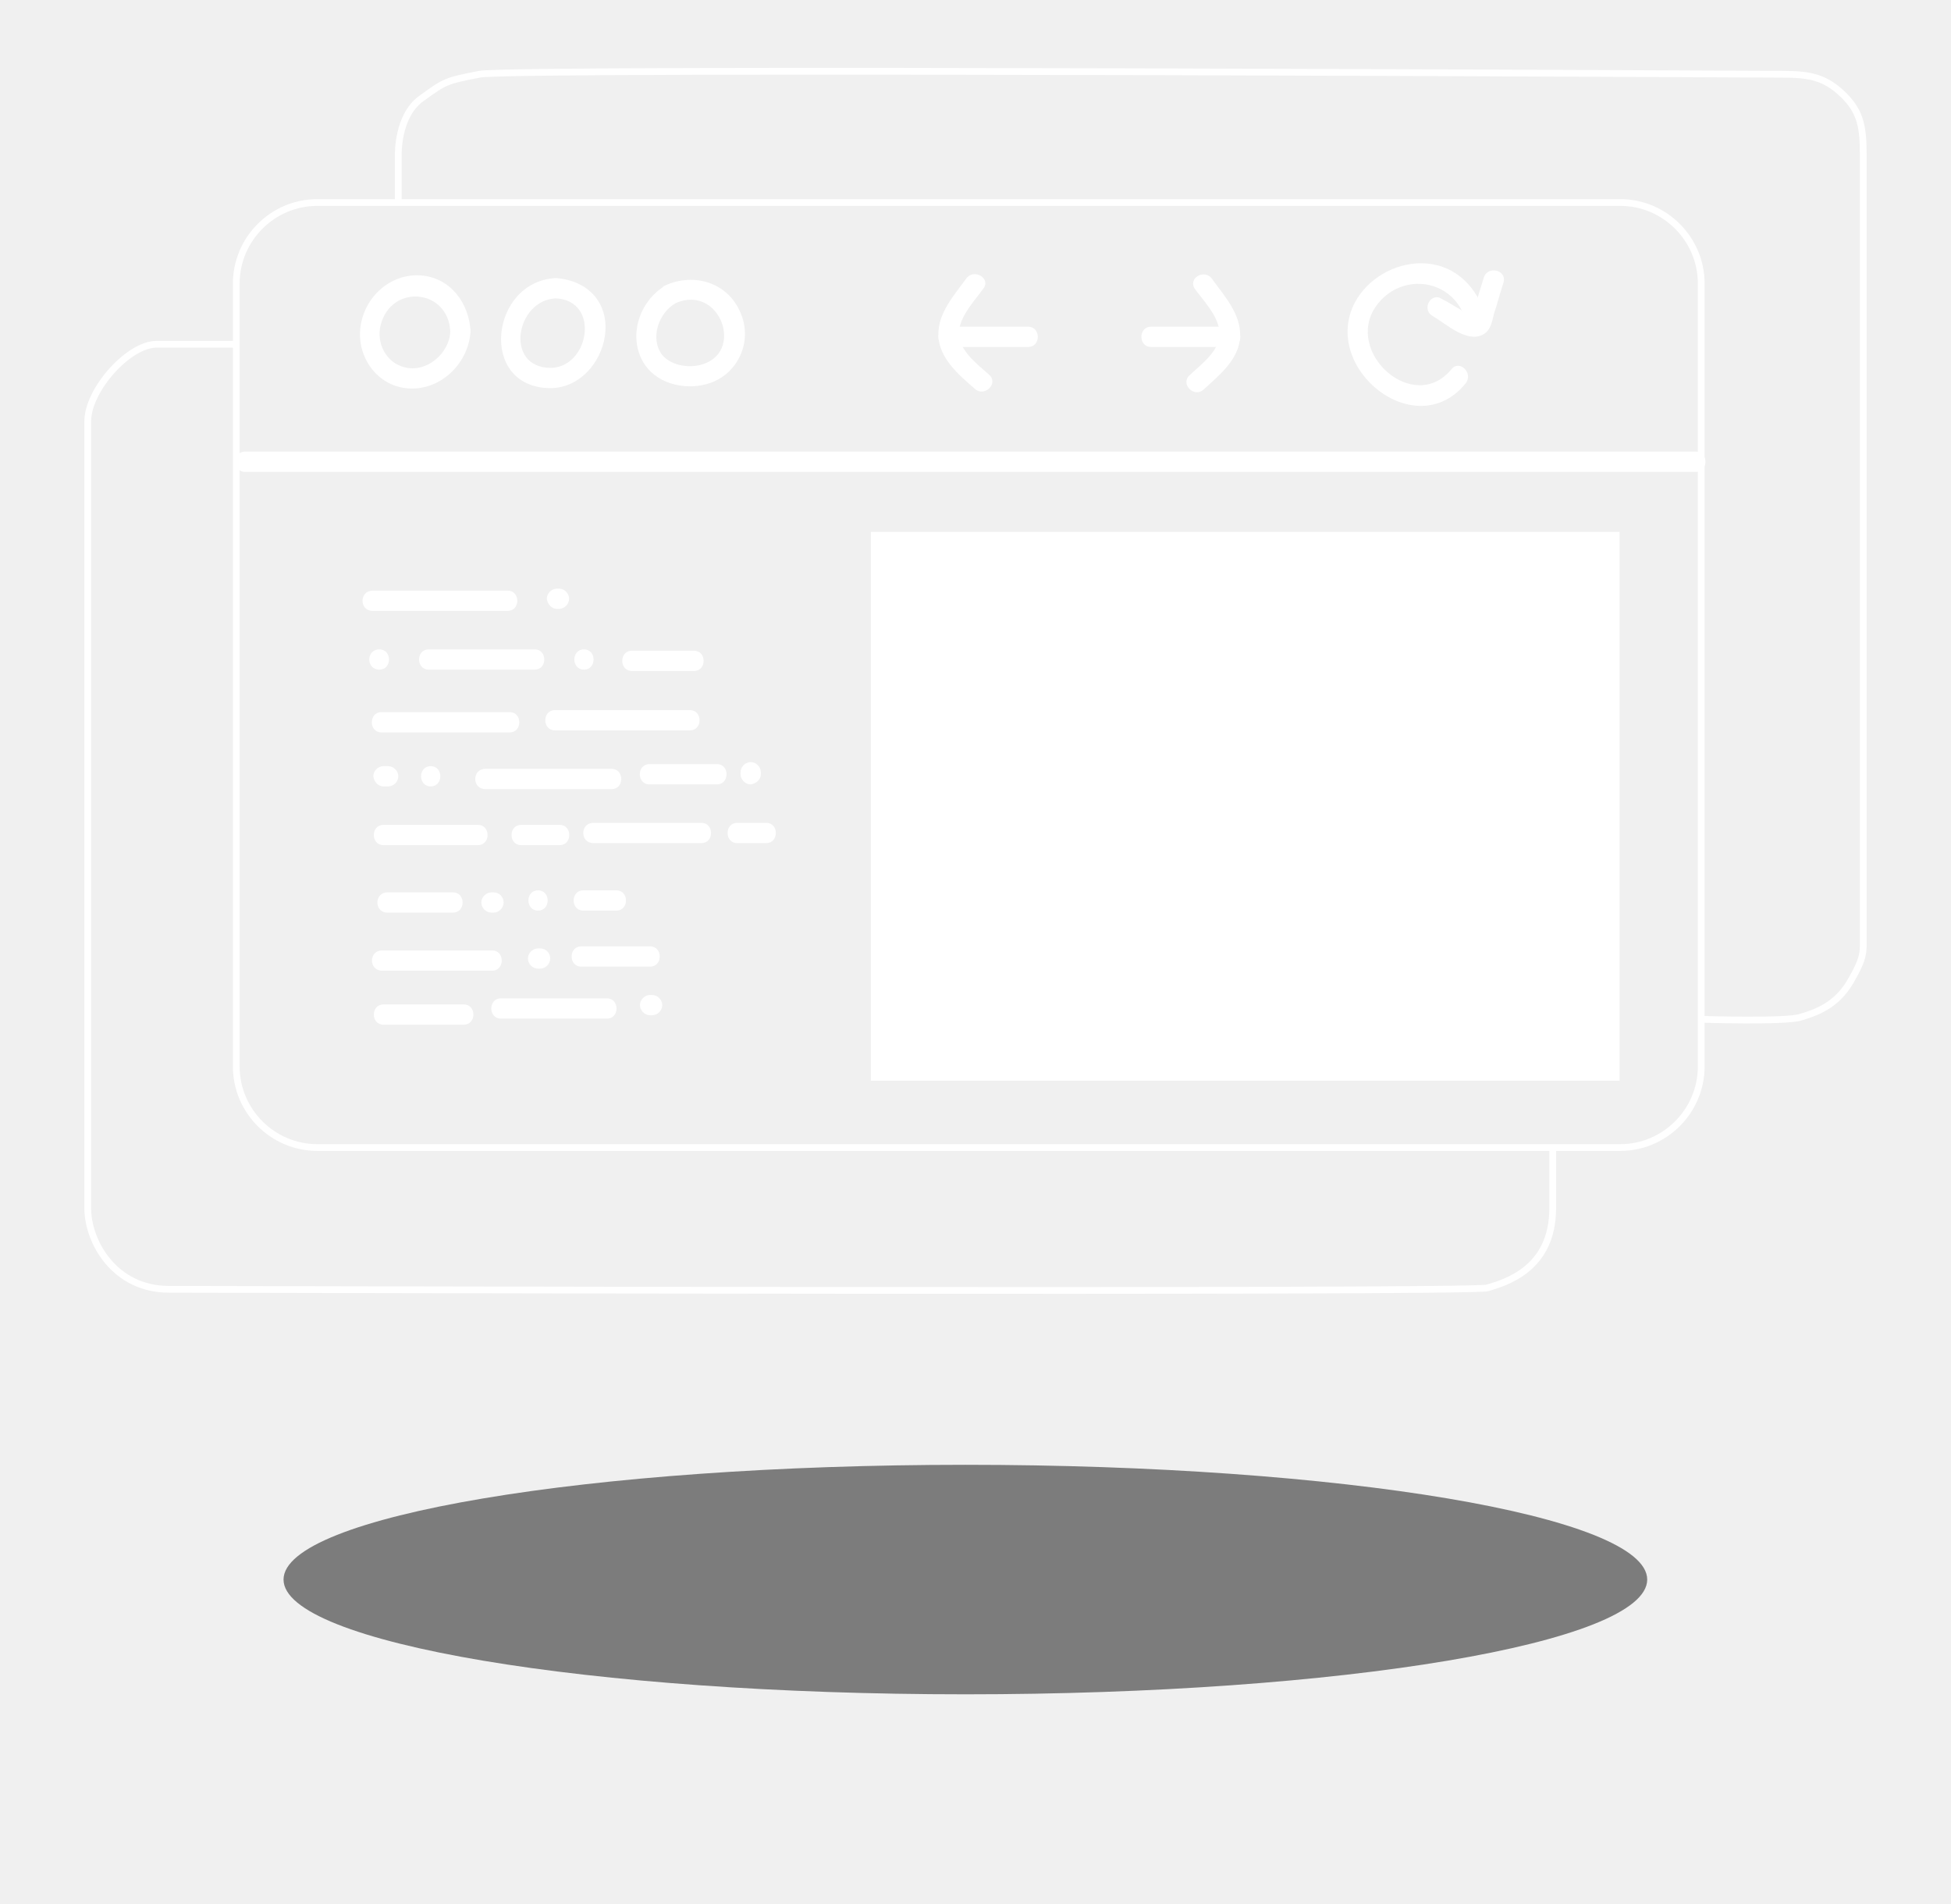
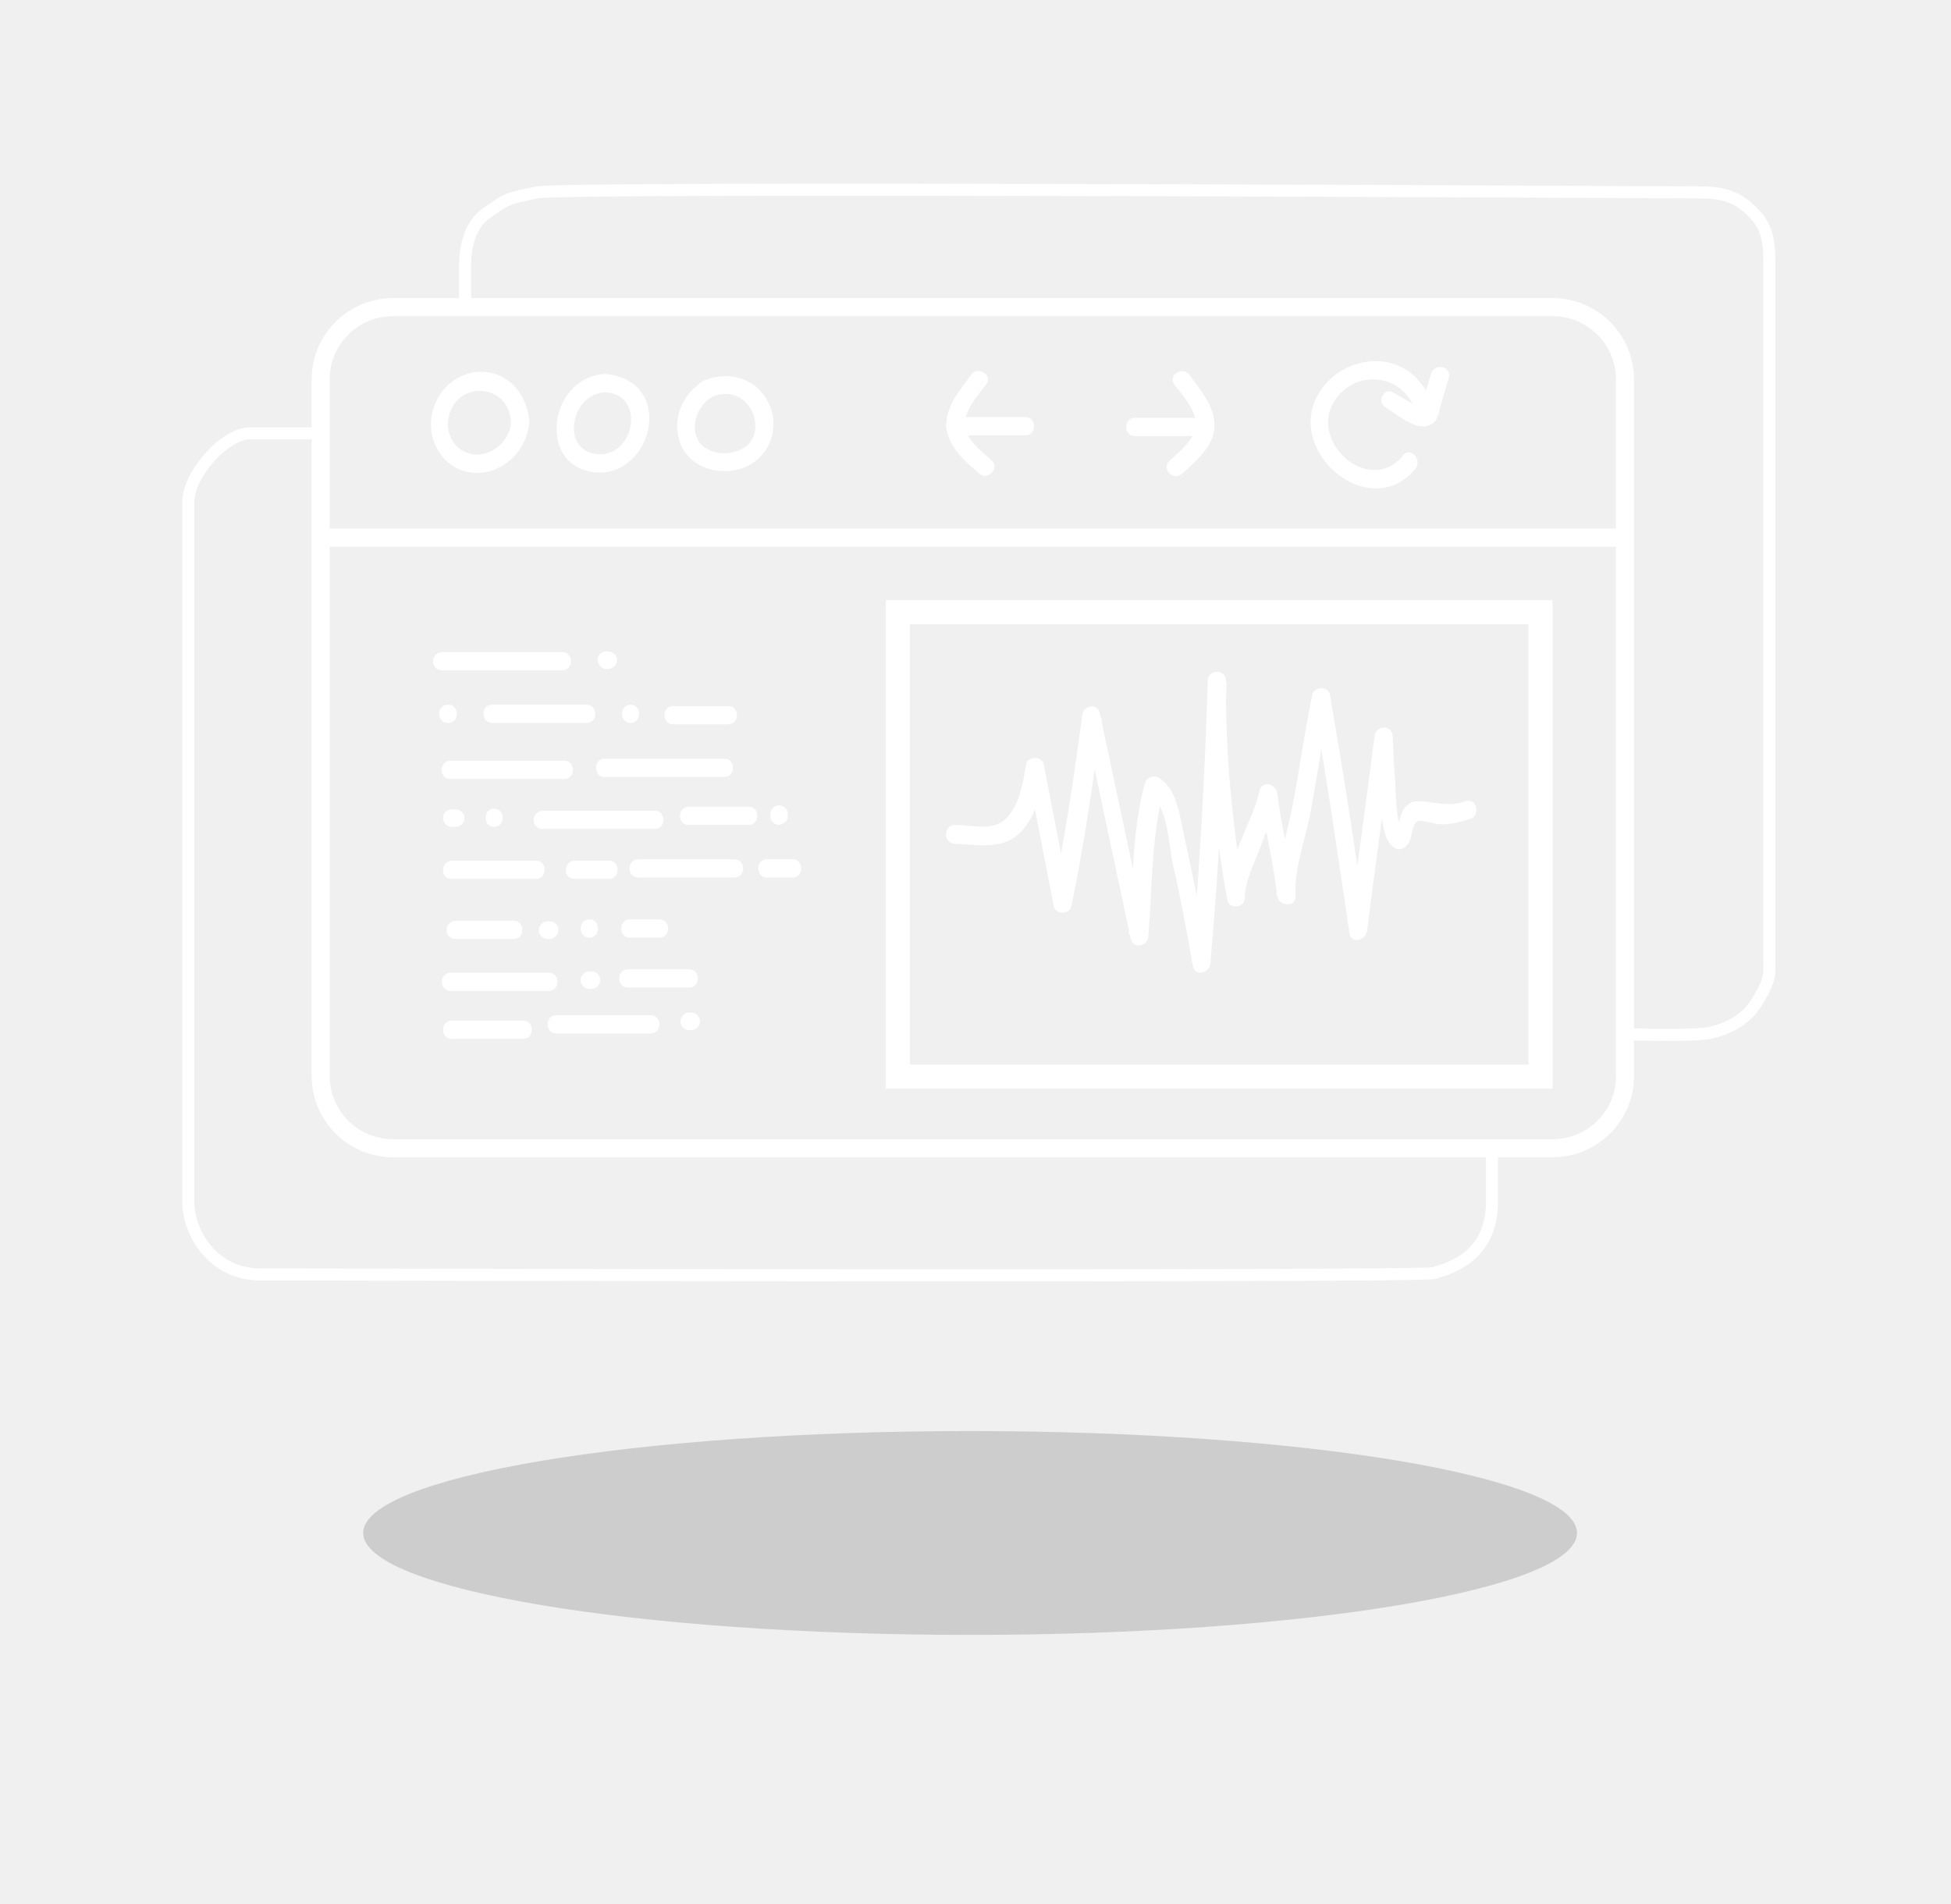
- <svg xmlns="http://www.w3.org/2000/svg" version="1.1" x="0px" y="0px" viewBox="0 0 289 282" style="enable-background:new 0 0 289 282;" xml:space="preserve">
+ <svg xmlns="http://www.w3.org/2000/svg" version="1.1" id="Layer_1" x="0px" y="0px" viewBox="0 0 289 282" style="enable-background:new 0 0 289 282;" xml:space="preserve">
  <style type="text/css">
- 	.st0{fill:#7C7C7C;}
- 	.st1{fill:none;stroke:#FFFFFF;stroke-miterlimit:10;}
+ 	.st0{opacity:0.3;fill:#7C7C7C;}
+ 	.st1{fill:none;stroke:#FFFFFF;stroke-width:1.78;stroke-miterlimit:10;}
	.st2{fill:#FFFFFF;}
- 	.st3{fill:#FFFFFF;stroke:#FFFFFF;stroke-width:4;stroke-miterlimit:10;}
+ 	.st3{fill:none;stroke:#FFFFFF;stroke-width:3.561;stroke-miterlimit:10;}
+ 	.st4{fill:none;stroke:#FFFFFF;stroke-width:2.671;stroke-miterlimit:10;}
</style>
-   <g id="Layer_2">
- </g>
-   <g id="Layer_1">
+   <g id="Layer_1_1_">
    <g id="software_x5F_sensors">
-       <ellipse id="shadow_2_" class="st0" cx="143" cy="234" rx="101" ry="17" />
+       <ellipse id="shadow_2_" class="st0" cx="143.7" cy="227.1" rx="89.9" ry="15.1" />
      <g id="background_windows">
-         <path class="st1" d="M252,151c0,0,12.4,0.4,14.7-0.3c2.3-0.7,5.3-1.7,7.4-5.3s1.9-4.4,1.9-6.4s0-112,0-116s-0.3-6.4-3-9s-5-3-9-3     S76,10,71,11s-5,1-8.6,3.6S59,23,59,23v7" />
-         <path class="st1" d="M35,51c0,0-7.6,0-11.8,0S13,57.8,13,62.4S13,174,13,179s4,12,12,12s192.7,0.5,195.3-0.2     C223,190,230,188,230,179s0-9,0-9" />
+         <path class="st1" d="M240.7,153.2c0,0,11,0.4,13.1-0.3c2-0.6,4.7-1.5,6.6-4.7c1.9-3.2,1.7-3.9,1.7-5.7c0-1.8,0-99.7,0-103.3     c0-3.6-0.3-5.7-2.7-8s-4.5-2.7-8-2.7c-3.6,0-167.3-0.9-171.8,0c-4.5,0.9-4.5,0.9-7.7,3.2c-3.2,2.3-3,7.5-3,7.5v6.2" />
+         <path class="st1" d="M47.5,64.2c0,0-6.8,0-10.5,0s-9.1,6.1-9.1,10.1c0,4.1,0,99.3,0,103.8s3.6,10.7,10.7,10.7     s171.5,0.4,173.8-0.2c2.4-0.7,8.6-2.5,8.6-10.5s0-8,0-8" />
      </g>
      <g id="main_window">
        <g id="display">
          <g>
            <g>
-               <path class="st2" d="M140.6,119.3c3,0.1,6.4,0.8,9.2-0.7c4-2.2,4.9-7.6,5.7-11.5c-1,0-1.9,0-2.9,0c1.5,7.5,2.9,15.1,4.4,22.6        c0.3,1.4,2.6,1.4,2.9,0c2.1-10.4,3.7-21,5-31.5c-1,0.1-2,0.3-2.9,0.4c2.6,12.1,5.2,24.3,7.7,36.4c0.4,1.8,2.8,1.2,2.9-0.4        c0.7-8.1,0.5-16.4,2.6-24.4c-0.7,0.3-1.5,0.6-2.2,0.9c2.8,1.5,3.1,8.7,3.7,11.4c1.3,5.7,2.4,11.3,3.4,17.1        c0.3,1.8,2.8,1.2,2.9-0.4c1.3-15.6,2.2-31.2,2.7-46.8c-1,0-2,0-3,0c-0.2,12.1,1,24.4,3.1,36.3c0.3,1.7,3,1.3,2.9-0.4        c0-2.6,1.7-5.9,2.6-8.3c1-2.8,2.2-5.6,2.8-8.5c-1-0.1-2-0.3-2.9-0.4c0.8,5.7,2.2,11.3,2.9,17.1c0.2,1.8,3.1,2,3,0        c-0.2-4.3,1.5-8.9,2.4-13.1c1.2-6.5,2.1-13,3.5-19.5c-1,0-1.9,0-2.9,0c2.2,13,4.2,26,6.1,39c0.3,1.8,2.7,1.1,2.9-0.4        c1.4-10.8,2.9-21.7,4.3-32.5c-1,0-2,0-3,0c0.2,4.1,0.3,8.2,1,12.3c0.3,1.9,0.5,5.3,2.4,6.4c0.6,0.4,1.3,0.2,1.8-0.2        c1.3-1,0.8-3.3,1.9-4.2c0.4-0.4,2.8,0.5,3.7,0.5c1.8,0.1,3.4-0.3,5.2-0.9c1.8-0.7,1-3.6-0.8-2.9c-2.8,1-4.9,0.1-7.6,0        c-0.7,0-1.2,0-1.8,0.4c-1.8,1.1-1.3,3.9-2.7,5c0.6-0.1,1.2-0.2,1.8-0.2c-1.1-0.7-1.3-7-1.4-8.1c-0.2-2.6-0.3-5.3-0.4-8        c-0.1-2-2.8-1.9-3,0c-1.4,10.8-2.9,21.7-4.3,32.5c1-0.1,2-0.3,2.9-0.4c-1.8-13-3.8-26-6.1-39c-0.3-1.5-2.6-1.4-2.9,0        c-1.5,6.8-2.3,13.7-3.7,20.5c-0.9,4.2-2.4,8.7-2.3,13c1,0,2,0,3,0c-0.7-5.7-2.2-11.3-2.9-17.1c-0.2-1.5-2.5-2.2-2.9-0.4        c-1.3,5.7-5.6,11.7-5.5,17.6c1-0.1,2-0.3,2.9-0.4c-2-11.6-3.2-23.7-3-35.5c0-1.9-2.9-1.9-3,0c-0.5,15.6-1.3,31.2-2.7,46.8        c1-0.1,2-0.3,2.9-0.4c-1.2-6.9-2.7-13.8-4.2-20.6c-0.7-3.1-1.2-8-4.3-9.7c-0.8-0.4-1.9-0.1-2.2,0.9        c-2.2,8.2-1.9,16.8-2.7,25.2c1-0.1,2-0.3,2.9-0.4c-2.6-12.1-5.2-24.3-7.7-36.4c-0.4-1.8-2.8-1.1-2.9,0.4        c-1.3,10.3-2.9,20.5-4.9,30.7c1,0,1.9,0,2.9,0c-1.5-7.5-2.9-15.1-4.4-22.6c-0.3-1.4-2.6-1.4-2.9,0c-0.6,3.4-1.3,8.8-5.1,10.1        c-2.1,0.7-4.7,0-6.8,0C138.6,116.3,138.6,119.3,140.6,119.3L140.6,119.3z" />
-             </g>
-           </g>
-           <rect x="131" y="80.8" class="st3" width="106.9" height="77.3" />
+               <path class="st2" d="M141.5,125c2.7,0.1,5.7,0.7,8.2-0.6c3.6-2,4.4-6.8,5.1-10.2c-0.9,0-1.7,0-2.6,0        c1.3,6.7,2.6,13.4,3.9,20.1c0.3,1.2,2.3,1.2,2.6,0c1.9-9.3,3.3-18.7,4.5-28c-0.9,0.1-1.8,0.3-2.6,0.4        c2.3,10.8,4.6,21.6,6.9,32.4c0.4,1.6,2.5,1.1,2.6-0.4c0.6-7.2,0.4-14.6,2.3-21.7c-0.6,0.3-1.3,0.5-2,0.8        c2.5,1.3,2.8,7.7,3.3,10.1c1.2,5.1,2.1,10.1,3,15.2c0.3,1.6,2.5,1.1,2.6-0.4c1.2-13.9,2-27.8,2.4-41.7c-0.9,0-1.8,0-2.7,0        c-0.2,10.8,0.9,21.7,2.8,32.3c0.3,1.5,2.7,1.2,2.6-0.4c0-2.3,1.5-5.3,2.3-7.4c0.9-2.5,2-5,2.5-7.6c-0.9-0.1-1.8-0.3-2.6-0.4        c0.7,5.1,2,10.1,2.6,15.2c0.2,1.6,2.8,1.8,2.7,0c-0.2-3.8,1.3-7.9,2.1-11.7c1.1-5.8,1.9-11.6,3.1-17.4c-0.9,0-1.7,0-2.6,0        c2,11.6,3.7,23.1,5.4,34.7c0.3,1.6,2.4,1,2.6-0.4c1.2-9.6,2.6-19.3,3.8-28.9c-0.9,0-1.8,0-2.7,0c0.2,3.6,0.3,7.3,0.9,10.9        c0.3,1.7,0.4,4.7,2.1,5.7c0.5,0.4,1.2,0.2,1.6-0.2c1.2-0.9,0.7-2.9,1.7-3.7c0.4-0.4,2.5,0.4,3.3,0.4c1.6,0.1,3-0.3,4.6-0.8        c1.6-0.6,0.9-3.2-0.7-2.6c-2.5,0.9-4.4,0.1-6.8,0c-0.6,0-1.1,0-1.6,0.4c-1.6,1-1.2,3.5-2.4,4.5c0.5-0.1,1.1-0.2,1.6-0.2        c-1-0.6-1.2-6.2-1.2-7.2c-0.2-2.3-0.3-4.7-0.4-7.1c-0.1-1.8-2.5-1.7-2.7,0c-1.2,9.6-2.6,19.3-3.8,28.9        c0.9-0.1,1.8-0.3,2.6-0.4c-1.6-11.6-3.4-23.1-5.4-34.7c-0.3-1.3-2.3-1.2-2.6,0c-1.3,6.1-2,12.2-3.3,18.2        c-0.8,3.7-2.1,7.7-2,11.6c0.9,0,1.8,0,2.7,0c-0.6-5.1-2-10.1-2.6-15.2c-0.2-1.3-2.2-2-2.6-0.4c-1.2,5.1-5,10.4-4.9,15.7        c0.9-0.1,1.8-0.3,2.6-0.4c-1.8-10.3-2.8-21.1-2.7-31.6c0-1.7-2.6-1.7-2.7,0c-0.4,13.9-1.2,27.8-2.4,41.7        c0.9-0.1,1.8-0.3,2.6-0.4c-1.1-6.1-2.4-12.3-3.7-18.3c-0.6-2.8-1.1-7.1-3.8-8.6c-0.7-0.4-1.7-0.1-2,0.8        c-2,7.3-1.7,15-2.4,22.4c0.9-0.1,1.8-0.3,2.6-0.4c-2.3-10.8-4.6-21.6-6.9-32.4c-0.4-1.6-2.5-1-2.6,0.4        c-1.2,9.2-2.6,18.2-4.4,27.3c0.9,0,1.7,0,2.6,0c-1.3-6.7-2.6-13.4-3.9-20.1c-0.3-1.2-2.3-1.2-2.6,0c-0.5,3-1.2,7.8-4.5,9        c-1.9,0.6-4.2,0-6.1,0C139.7,122.3,139.7,125,141.5,125L141.5,125z" />
+             </g>
+           </g>
+           <rect x="133" y="90.7" class="st3" width="95.2" height="68.8" />
        </g>
        <g id="code">
          <g>
            <g>
-               <path class="st2" d="M74.2,150.9c5.2,0,10.5,0,15.7,0c1.9,0,1.9-3,0-3c-5.2,0-10.5,0-15.7,0C72.3,147.9,72.3,150.9,74.2,150.9        L74.2,150.9z" />
-             </g>
-           </g>
-           <g>
-             <g>
-               <path class="st2" d="M96.6,147.4c-0.1,0-0.2,0-0.3,0c-0.8,0-1.5,0.7-1.5,1.5s0.7,1.5,1.5,1.5c0.1,0,0.2,0,0.3,0        c0.8,0,1.5-0.7,1.5-1.5C98.1,148.1,97.4,147.4,96.6,147.4L96.6,147.4z" />
-             </g>
-           </g>
-           <g>
-             <g>
-               <path class="st2" d="M86.4,134.9c1.6,0,3.3,0,4.9,0c1.9,0,1.9-3,0-3c-1.6,0-3.3,0-4.9,0C84.5,131.9,84.5,134.9,86.4,134.9        L86.4,134.9z" />
-             </g>
-           </g>
-           <g>
-             <g>
-               <path class="st2" d="M80,140.5c-0.1,0-0.2,0-0.3,0c-0.8,0-1.5,0.7-1.5,1.5s0.7,1.5,1.5,1.5c0.1,0,0.2,0,0.3,0        c0.8,0,1.5-0.7,1.5-1.5S80.9,140.5,80,140.5L80,140.5z" />
-             </g>
-           </g>
-           <g>
-             <g>
-               <path class="st2" d="M86.1,143.2c3.4,0,6.8,0,10.2,0c1.9,0,1.9-3,0-3c-3.4,0-6.8,0-10.2,0C84.2,140.2,84.2,143.2,86.1,143.2        L86.1,143.2z" />
-             </g>
-           </g>
-           <g>
-             <g>
-               <path class="st2" d="M79.7,134.9c1.9,0,1.9-3,0-3C77.8,131.9,77.8,134.9,79.7,134.9L79.7,134.9z" />
-             </g>
-           </g>
-           <g>
-             <g>
-               <path class="st2" d="M77.2,125.2c1.9,0,3.8,0,5.7,0c1.9,0,1.9-3,0-3s-3.8,0-5.7,0S75.3,125.2,77.2,125.2L77.2,125.2z" />
-             </g>
-           </g>
-           <g>
-             <g>
-               <path class="st2" d="M87.9,124.9c5.3,0,10.7,0,16,0c1.9,0,1.9-3,0-3c-5.3,0-10.7,0-16,0C85.9,121.9,85.9,124.9,87.9,124.9        L87.9,124.9z" />
-             </g>
-           </g>
-           <g>
-             <g>
-               <path class="st2" d="M109.2,124.9c1.4,0,2.9,0,4.3,0c1.9,0,1.9-3,0-3c-1.4,0-2.9,0-4.3,0C107.3,121.9,107.3,124.9,109.2,124.9        L109.2,124.9z" />
-             </g>
-           </g>
-           <g>
-             <g>
-               <path class="st2" d="M93.6,99.4c3.1,0,6.1,0,9.2,0c1.9,0,1.9-3,0-3c-3.1,0-6.1,0-9.2,0C91.7,96.4,91.7,99.4,93.6,99.4        L93.6,99.4z" />
-             </g>
-           </g>
-           <g>
-             <g>
-               <path class="st2" d="M71.9,116.9c6.2,0,12.5,0,18.7,0c1.9,0,1.9-3,0-3c-6.2,0-12.5,0-18.7,0C69.9,113.9,69.9,116.9,71.9,116.9        L71.9,116.9z" />
-             </g>
-           </g>
-           <g>
-             <g>
-               <path class="st2" d="M96.2,116.2c3.3,0,6.7,0,10,0c1.9,0,1.9-3,0-3c-3.3,0-6.7,0-10,0C94.3,113.2,94.3,116.2,96.2,116.2        L96.2,116.2z" />
-             </g>
-           </g>
-           <g>
-             <g>
-               <path class="st2" d="M112.7,114.7c0-0.1,0-0.2,0-0.3c0-0.8-0.7-1.5-1.5-1.5s-1.5,0.7-1.5,1.5c0,0.1,0,0.2,0,0.3        c0,0.8,0.7,1.5,1.5,1.5C112,116.1,112.7,115.5,112.7,114.7L112.7,114.7z" />
-             </g>
-           </g>
-           <g>
-             <g>
-               <path class="st2" d="M63.5,99.2c5.2,0,10.5,0,15.7,0c1.9,0,1.9-3,0-3c-5.2,0-10.5,0-15.7,0C61.6,96.2,61.6,99.2,63.5,99.2        L63.5,99.2z" />
-             </g>
-           </g>
-           <g>
-             <g>
-               <path class="st2" d="M86.5,99.2c1.9,0,1.9-3,0-3S84.6,99.2,86.5,99.2L86.5,99.2z" />
-             </g>
-           </g>
-           <g>
-             <g>
-               <path class="st2" d="M56.5,108.5c6.3,0,12.7,0,19,0c1.9,0,1.9-3,0-3c-6.3,0-12.7,0-19,0C54.6,105.5,54.6,108.5,56.5,108.5        L56.5,108.5z" />
-             </g>
-           </g>
-           <g>
-             <g>
-               <path class="st2" d="M82.2,108.2c6.7,0,13.3,0,20,0c1.9,0,1.9-3,0-3c-6.7,0-13.3,0-20,0C80.3,105.2,80.3,108.2,82.2,108.2        L82.2,108.2z" />
-             </g>
-           </g>
-           <g>
-             <g>
-               <path class="st2" d="M55.2,90.5c6.7,0,13.3,0,20,0c1.9,0,1.9-3,0-3c-6.7,0-13.3,0-20,0C53.2,87.5,53.2,90.5,55.2,90.5        L55.2,90.5z" />
-             </g>
-           </g>
-           <g>
-             <g>
-               <path class="st2" d="M82.5,90.2c0.1,0,0.2,0,0.3,0c0.8,0,1.5-0.7,1.5-1.5s-0.7-1.5-1.5-1.5c-0.1,0-0.2,0-0.3,0        c-0.8,0-1.5,0.7-1.5,1.5C81.1,89.5,81.7,90.2,82.5,90.2L82.5,90.2z" />
-             </g>
-           </g>
-           <g>
-             <g>
-               <path class="st2" d="M56.2,99.2c1.9,0,1.9-3,0-3C54.2,96.2,54.2,99.2,56.2,99.2L56.2,99.2z" />
-             </g>
-           </g>
-           <g>
-             <g>
-               <path class="st2" d="M56.8,116.5c0.2,0,0.4,0,0.7,0c0.8,0,1.5-0.7,1.5-1.5s-0.7-1.5-1.5-1.5c-0.2,0-0.4,0-0.7,0        c-0.8,0-1.5,0.7-1.5,1.5C55.4,115.8,56,116.5,56.8,116.5L56.8,116.5z" />
-             </g>
-           </g>
-           <g>
-             <g>
-               <path class="st2" d="M63.8,116.5c1.9,0,1.9-3,0-3S61.9,116.5,63.8,116.5L63.8,116.5z" />
-             </g>
-           </g>
-           <g>
-             <g>
-               <path class="st2" d="M56.8,125.2c4.7,0,9.3,0,14,0c1.9,0,1.9-3,0-3c-4.7,0-9.3,0-14,0C54.9,122.2,54.9,125.2,56.8,125.2        L56.8,125.2z" />
-             </g>
-           </g>
-           <g>
-             <g>
-               <path class="st2" d="M57.4,135.2c3.2,0,6.4,0,9.7,0c1.9,0,1.9-3,0-3c-3.2,0-6.4,0-9.7,0C55.4,132.2,55.4,135.2,57.4,135.2        L57.4,135.2z" />
-             </g>
-           </g>
-           <g>
-             <g>
-               <path class="st2" d="M73.1,132.2c-0.1,0-0.2,0-0.3,0c-0.8,0-1.5,0.7-1.5,1.5s0.7,1.5,1.5,1.5c0.1,0,0.2,0,0.3,0        c0.8,0,1.5-0.7,1.5-1.5S74,132.2,73.1,132.2L73.1,132.2z" />
-             </g>
-           </g>
-           <g>
-             <g>
-               <path class="st2" d="M56.6,143.8c5.4,0,10.9,0,16.3,0c1.9,0,1.9-3,0-3c-5.4,0-10.9,0-16.3,0C54.6,140.8,54.6,143.8,56.6,143.8        L56.6,143.8z" />
-             </g>
-           </g>
-           <g>
-             <g>
-               <path class="st2" d="M56.8,151.8c4,0,7.9,0,11.9,0c1.9,0,1.9-3,0-3c-4,0-7.9,0-11.9,0C54.9,148.8,54.9,151.8,56.8,151.8        L56.8,151.8z" />
+               <path class="st2" d="M82.4,153.1c4.6,0,9.3,0,14,0c1.7,0,1.7-2.7,0-2.7c-4.6,0-9.3,0-14,0C80.7,150.4,80.7,153.1,82.4,153.1        L82.4,153.1z" />
+             </g>
+           </g>
+           <g>
+             <g>
+               <path class="st2" d="M102.4,150c-0.1,0-0.2,0-0.3,0c-0.7,0-1.3,0.6-1.3,1.3s0.6,1.3,1.3,1.3c0.1,0,0.2,0,0.3,0        c0.7,0,1.3-0.6,1.3-1.3C103.7,150.6,103.1,150,102.4,150L102.4,150z" />
+             </g>
+           </g>
+           <g>
+             <g>
+               <path class="st2" d="M93.3,138.9c1.4,0,2.9,0,4.4,0c1.7,0,1.7-2.7,0-2.7c-1.4,0-2.9,0-4.4,0C91.6,136.2,91.6,138.9,93.3,138.9        L93.3,138.9z" />
+             </g>
+           </g>
+           <g>
+             <g>
+               <path class="st2" d="M87.6,143.9c-0.1,0-0.2,0-0.3,0c-0.7,0-1.3,0.6-1.3,1.3s0.6,1.3,1.3,1.3c0.1,0,0.2,0,0.3,0        c0.7,0,1.3-0.6,1.3-1.3S88.4,143.9,87.6,143.9L87.6,143.9z" />
+             </g>
+           </g>
+           <g>
+             <g>
+               <path class="st2" d="M93,146.3c3,0,6.1,0,9.1,0c1.7,0,1.7-2.7,0-2.7c-3,0-6.1,0-9.1,0C91.3,143.6,91.3,146.3,93,146.3        L93,146.3z" />
+             </g>
+           </g>
+           <g>
+             <g>
+               <path class="st2" d="M87.3,138.9c1.7,0,1.7-2.7,0-2.7C85.6,136.2,85.6,138.9,87.3,138.9L87.3,138.9z" />
+             </g>
+           </g>
+           <g>
+             <g>
+               <path class="st2" d="M85.1,130.2c1.7,0,3.4,0,5.1,0c1.7,0,1.7-2.7,0-2.7s-3.4,0-5.1,0C83.4,127.6,83.4,130.2,85.1,130.2        L85.1,130.2z" />
+             </g>
+           </g>
+           <g>
+             <g>
+               <path class="st2" d="M94.6,130c4.7,0,9.5,0,14.2,0c1.7,0,1.7-2.7,0-2.7c-4.7,0-9.5,0-14.2,0C92.8,127.3,92.8,130,94.6,130        L94.6,130z" />
+             </g>
+           </g>
+           <g>
+             <g>
+               <path class="st2" d="M113.6,130c1.2,0,2.6,0,3.8,0c1.7,0,1.7-2.7,0-2.7c-1.2,0-2.6,0-3.8,0C111.9,127.3,111.9,130,113.6,130        L113.6,130z" />
+             </g>
+           </g>
+           <g>
+             <g>
+               <path class="st2" d="M99.7,107.3c2.8,0,5.4,0,8.2,0c1.7,0,1.7-2.7,0-2.7c-2.8,0-5.4,0-8.2,0C98,104.6,98,107.3,99.7,107.3        L99.7,107.3z" />
+             </g>
+           </g>
+           <g>
+             <g>
+               <path class="st2" d="M80.4,122.8c5.5,0,11.1,0,16.6,0c1.7,0,1.7-2.7,0-2.7c-5.5,0-11.1,0-16.6,0        C78.6,120.2,78.6,122.8,80.4,122.8L80.4,122.8z" />
+             </g>
+           </g>
+           <g>
+             <g>
+               <path class="st2" d="M102,122.2c2.9,0,6,0,8.9,0c1.7,0,1.7-2.7,0-2.7c-2.9,0-6,0-8.9,0C100.3,119.6,100.3,122.2,102,122.2        L102,122.2z" />
+             </g>
+           </g>
+           <g>
+             <g>
+               <path class="st2" d="M116.7,120.9c0-0.1,0-0.2,0-0.3c0-0.7-0.6-1.3-1.3-1.3s-1.3,0.6-1.3,1.3c0,0.1,0,0.2,0,0.3        c0,0.7,0.6,1.3,1.3,1.3C116.1,122.1,116.7,121.6,116.7,120.9L116.7,120.9z" />
+             </g>
+           </g>
+           <g>
+             <g>
+               <path class="st2" d="M72.9,107.1c4.6,0,9.3,0,14,0c1.7,0,1.7-2.7,0-2.7c-4.6,0-9.3,0-14,0C71.2,104.4,71.2,107.1,72.9,107.1        L72.9,107.1z" />
+             </g>
+           </g>
+           <g>
+             <g>
+               <path class="st2" d="M93.4,107.1c1.7,0,1.7-2.7,0-2.7S91.7,107.1,93.4,107.1L93.4,107.1z" />
+             </g>
+           </g>
+           <g>
+             <g>
+               <path class="st2" d="M66.7,115.4c5.6,0,11.3,0,16.9,0c1.7,0,1.7-2.7,0-2.7c-5.6,0-11.3,0-16.9,0C65,112.7,65,115.4,66.7,115.4        L66.7,115.4z" />
+             </g>
+           </g>
+           <g>
+             <g>
+               <path class="st2" d="M89.5,115.1c6,0,11.8,0,17.8,0c1.7,0,1.7-2.7,0-2.7c-6,0-11.8,0-17.8,0C87.9,112.4,87.9,115.1,89.5,115.1        L89.5,115.1z" />
+             </g>
+           </g>
+           <g>
+             <g>
+               <path class="st2" d="M65.5,99.3c6,0,11.8,0,17.8,0c1.7,0,1.7-2.7,0-2.7c-6,0-11.8,0-17.8,0C63.7,96.7,63.7,99.3,65.5,99.3        L65.5,99.3z" />
+             </g>
+           </g>
+           <g>
+             <g>
+               <path class="st2" d="M89.8,99.1c0.1,0,0.2,0,0.3,0c0.7,0,1.3-0.6,1.3-1.3s-0.6-1.3-1.3-1.3c-0.1,0-0.2,0-0.3,0        c-0.7,0-1.3,0.6-1.3,1.3C88.6,98.5,89.1,99.1,89.8,99.1L89.8,99.1z" />
+             </g>
+           </g>
+           <g>
+             <g>
+               <path class="st2" d="M66.4,107.1c1.7,0,1.7-2.7,0-2.7C64.6,104.4,64.6,107.1,66.4,107.1L66.4,107.1z" />
+             </g>
+           </g>
+           <g>
+             <g>
+               <path class="st2" d="M66.9,122.5c0.2,0,0.4,0,0.6,0c0.7,0,1.3-0.6,1.3-1.3c0-0.7-0.6-1.3-1.3-1.3c-0.2,0-0.4,0-0.6,0        c-0.7,0-1.3,0.6-1.3,1.3C65.7,121.9,66.2,122.5,66.9,122.5L66.9,122.5z" />
+             </g>
+           </g>
+           <g>
+             <g>
+               <path class="st2" d="M73.2,122.5c1.7,0,1.7-2.7,0-2.7S71.5,122.5,73.2,122.5L73.2,122.5z" />
+             </g>
+           </g>
+           <g>
+             <g>
+               <path class="st2" d="M66.9,130.2c4.2,0,8.3,0,12.5,0c1.7,0,1.7-2.7,0-2.7c-4.2,0-8.3,0-12.5,0        C65.2,127.6,65.2,130.2,66.9,130.2L66.9,130.2z" />
+             </g>
+           </g>
+           <g>
+             <g>
+               <path class="st2" d="M67.5,139.1c2.8,0,5.7,0,8.6,0c1.7,0,1.7-2.7,0-2.7c-2.8,0-5.7,0-8.6,0C65.7,136.5,65.7,139.1,67.5,139.1        L67.5,139.1z" />
+             </g>
+           </g>
+           <g>
+             <g>
+               <path class="st2" d="M81.4,136.5c-0.1,0-0.2,0-0.3,0c-0.7,0-1.3,0.6-1.3,1.3c0,0.7,0.6,1.3,1.3,1.3c0.1,0,0.2,0,0.3,0        c0.7,0,1.3-0.6,1.3-1.3C82.8,137.1,82.2,136.5,81.4,136.5L81.4,136.5z" />
+             </g>
+           </g>
+           <g>
+             <g>
+               <path class="st2" d="M66.8,146.8c4.8,0,9.7,0,14.5,0c1.7,0,1.7-2.7,0-2.7c-4.8,0-9.7,0-14.5,0C65,144.1,65,146.8,66.8,146.8        L66.8,146.8z" />
+             </g>
+           </g>
+           <g>
+             <g>
+               <path class="st2" d="M66.9,153.9c3.6,0,7,0,10.6,0c1.7,0,1.7-2.7,0-2.7c-3.6,0-7,0-10.6,0C65.2,151.2,65.2,153.9,66.9,153.9        L66.9,153.9z" />
            </g>
          </g>
        </g>
        <g id="secondary_buttons">
          <g>
            <g>
-               <path class="st2" d="M143.1,41.3c-1.8,2.5-4.2,5.1-4.1,8.4c0.1,3.4,3.1,5.9,5.4,7.9c1.4,1.3,3.6-0.8,2.1-2.1        c-1.9-1.7-4.9-3.9-4.4-6.8c0.4-2.2,2.3-4.2,3.6-6C146.8,41.2,144.2,39.7,143.1,41.3L143.1,41.3z" />
-             </g>
-           </g>
-           <g>
-             <g>
-               <path class="st2" d="M140.5,51.4c3.9,0,7.9,0,11.8,0c1.9,0,1.9-3,0-3c-3.9,0-7.9,0-11.8,0C138.5,48.4,138.5,51.4,140.5,51.4        L140.5,51.4z" />
-             </g>
-           </g>
-           <g>
-             <g>
-               <path class="st2" d="M215,54.7c-5.6,6.8-15.9-2.5-11.2-9.3c3.5-5,10.9-4.3,13.1,1.4c0.7,1.8,3.6,1,2.9-0.8        c-1.5-4.1-4.8-7-9.3-7c-4,0-7.9,2.3-9.8,5.8c-5.1,9.7,9,21.1,16.4,12C218.3,55.3,216.2,53.2,215,54.7L215,54.7z" />
-             </g>
-           </g>
-           <g>
-             <g>
-               <path class="st2" d="M212.2,46.8c1.9,1.1,5,4,7.4,2.8c1.2-0.6,1.4-1.9,1.7-3.1c0.5-1.5,0.9-3.1,1.4-4.6        c0.6-1.9-2.3-2.6-2.9-0.8c-0.3,0.9-0.5,1.7-0.8,2.6c-0.2,0.6-0.4,2.5-0.9,2.9c-0.4,0.4,0.1,0.2-0.4,0.1        c-0.4-0.1-0.9-0.5-1.3-0.8c-0.9-0.5-1.8-1.1-2.8-1.6C212,43.2,210.5,45.8,212.2,46.8L212.2,46.8z" />
-             </g>
-           </g>
-           <g>
-             <g>
-               <path class="st2" d="M177,42.8c1.3,1.8,3.2,3.7,3.6,6c0.5,2.9-2.5,5-4.4,6.8c-1.4,1.3,0.7,3.4,2.1,2.1        c2.3-2.1,5.3-4.5,5.4-7.9c0.1-3.3-2.3-5.9-4.1-8.4C178.5,39.7,175.9,41.2,177,42.8L177,42.8z" />
-             </g>
-           </g>
-           <g>
-             <g>
-               <path class="st2" d="M182.3,48.4c-3.9,0-7.9,0-11.8,0c-1.9,0-1.9,3,0,3c3.9,0,7.9,0,11.8,0C184.2,51.4,184.2,48.4,182.3,48.4        L182.3,48.4z" />
+               <path class="st2" d="M143.8,55.6c-1.6,2.2-3.7,4.5-3.6,7.5c0.1,3,2.8,5.3,4.8,7c1.2,1.2,3.2-0.7,1.9-1.9        c-1.7-1.5-4.4-3.5-3.9-6.1c0.4-2,2-3.7,3.2-5.3C147,55.5,144.7,54.1,143.8,55.6L143.8,55.6z" />
+             </g>
+           </g>
+           <g>
+             <g>
+               <path class="st2" d="M141.4,64.5c3.5,0,7,0,10.5,0c1.7,0,1.7-2.7,0-2.7c-3.5,0-7,0-10.5,0C139.7,61.9,139.7,64.5,141.4,64.5        L141.4,64.5z" />
+             </g>
+           </g>
+           <g>
+             <g>
+               <path class="st2" d="M207.8,67.5c-5,6.1-14.2-2.2-10-8.3c3.1-4.5,9.7-3.8,11.7,1.2c0.6,1.6,3.2,0.9,2.6-0.7        c-1.3-3.6-4.3-6.2-8.3-6.2c-3.6,0-7,2-8.7,5.2c-4.5,8.6,8,18.8,14.6,10.7C210.7,68,208.8,66.1,207.8,67.5L207.8,67.5z" />
+             </g>
+           </g>
+           <g>
+             <g>
+               <path class="st2" d="M205.3,60.4c1.7,1,4.5,3.6,6.6,2.5c1.1-0.5,1.2-1.7,1.5-2.8c0.4-1.3,0.8-2.8,1.2-4.1        c0.5-1.7-2-2.3-2.6-0.7c-0.3,0.8-0.4,1.5-0.7,2.3c-0.2,0.5-0.4,2.2-0.8,2.6c-0.4,0.4,0.1,0.2-0.4,0.1        c-0.4-0.1-0.8-0.4-1.2-0.7c-0.8-0.4-1.6-1-2.5-1.4C205.1,57.2,203.8,59.6,205.3,60.4L205.3,60.4z" />
+             </g>
+           </g>
+           <g>
+             <g>
+               <path class="st2" d="M173.9,56.9c1.2,1.6,2.8,3.3,3.2,5.3c0.4,2.6-2.2,4.5-3.9,6.1c-1.2,1.2,0.6,3,1.9,1.9c2-1.9,4.7-4,4.8-7        c0.1-2.9-2-5.3-3.6-7.5C175.3,54.1,173,55.5,173.9,56.9L173.9,56.9z" />
+             </g>
+           </g>
+           <g>
+             <g>
+               <path class="st2" d="M178.6,61.9c-3.5,0-7,0-10.5,0c-1.7,0-1.7,2.7,0,2.7c3.5,0,7,0,10.5,0C180.3,64.5,180.3,61.9,178.6,61.9        L178.6,61.9z" />
            </g>
          </g>
        </g>
        <g id="main_sequence_buttons">
          <g>
            <g>
-               <path class="st2" d="M69.7,49.1c-0.2-4.2-3-8-7.4-8.3c-4.5-0.3-8.3,3.2-8.9,7.6c-0.6,4.3,2.3,8.6,6.7,9.1        C65,58.1,69.4,54,69.7,49.1c0.1-1.9-2.9-1.9-3,0c-0.1,3.2-3.5,6.2-6.8,5.3c-2.8-0.7-4.2-3.7-3.5-6.3c1.6-6.1,10-5.3,10.3,1        C66.7,51.1,69.7,51.1,69.7,49.1z" />
-             </g>
-           </g>
-           <g>
-             <g>
-               <path class="st2" d="M82.3,44.2c6.7,0.3,5,10.3-0.8,10.3C74.7,54.4,76.4,44.5,82.3,44.2c1.9-0.1,1.9-3.1,0-3        c-9.7,0.5-11.5,16.2-0.8,16.3c4.3,0,7.5-3.7,8.1-7.7c0.7-4.9-2.5-8.3-7.3-8.6C80.4,41.1,80.4,44.1,82.3,44.2z" />
-             </g>
-           </g>
-           <g>
-             <g>
-               <path class="st2" d="M100.1,44.9c6.6-2.9,10.4,7.6,3.5,9.2c-1.9,0.4-4.2,0-5.5-1.5C96.2,50.1,97.6,46.3,100.1,44.9        c1.7-1,0.2-3.5-1.5-2.6c-4,2.3-5.7,7.8-3.1,11.7c2.1,3.1,6.5,3.9,9.8,2.7c4.1-1.5,6.1-6.1,4.5-10.1c-1.8-4.7-6.9-6.3-11.3-4.3        C96.9,43.1,98.4,45.6,100.1,44.9z" />
+               <path class="st2" d="M78.4,62.5c-0.2-3.7-2.7-7.1-6.6-7.4c-4-0.3-7.4,2.8-7.9,6.8c-0.5,3.8,2,7.7,6,8.1        C74.2,70.5,78.1,66.9,78.4,62.5c0.1-1.7-2.6-1.7-2.7,0c-0.1,2.8-3.1,5.5-6.1,4.7c-2.5-0.6-3.7-3.3-3.1-5.6        c1.4-5.4,8.9-4.7,9.2,0.9C75.7,64.3,78.4,64.3,78.4,62.5z" />
+             </g>
+           </g>
+           <g>
+             <g>
+               <path class="st2" d="M89.6,58.1c6,0.3,4.5,9.2-0.7,9.2C82.9,67.2,84.4,58.4,89.6,58.1c1.7-0.1,1.7-2.8,0-2.7        C81,55.9,79.4,69.9,88.9,70c3.8,0,6.7-3.3,7.2-6.9c0.6-4.4-2.2-7.4-6.5-7.7C87.9,55.4,87.9,58,89.6,58.1z" />
+             </g>
+           </g>
+           <g>
+             <g>
+               <path class="st2" d="M105.5,58.8c5.9-2.6,9.3,6.8,3.1,8.2c-1.7,0.4-3.7,0-4.9-1.3C102,63.4,103.3,60,105.5,58.8        c1.5-0.9,0.2-3.1-1.3-2.3c-3.6,2-5.1,6.9-2.8,10.4c1.9,2.8,5.8,3.5,8.7,2.4c3.6-1.3,5.4-5.4,4-9c-1.6-4.2-6.1-5.6-10.1-3.8        C102.6,57.2,104,59.4,105.5,58.8z" />
            </g>
          </g>
        </g>
        <g id="frame">
          <g>
            <g>
-               <path class="st2" d="M36.3,69.9c71.6,0,143.3,0,214.9,0c1.9,0,1.9-3,0-3c-71.6,0-143.3,0-214.9,0        C34.4,66.9,34.4,69.9,36.3,69.9L36.3,69.9z" />
-             </g>
-           </g>
-           <path class="st1" d="M240,170H47c-6.6,0-12-5.4-12-12V42c0-6.6,5.4-12,12-12h193c6.6,0,12,5.4,12,12v116      C252,164.6,246.6,170,240,170z" />
+               <path class="st2" d="M48.7,81c63.7,0,127.6,0,191.3,0c1.7,0,1.7-2.7,0-2.7c-63.7,0-127.6,0-191.3,0C47,78.3,47,81,48.7,81        L48.7,81z" />
+             </g>
+           </g>
+           <path class="st4" d="M230,170.1H58.2c-5.9,0-10.7-4.8-10.7-10.7V56.2c0-5.9,4.8-10.7,10.7-10.7H230c5.9,0,10.7,4.8,10.7,10.7      v103.3C240.7,165.3,235.9,170.1,230,170.1z" />
        </g>
      </g>
    </g>
  </g>
</svg>
